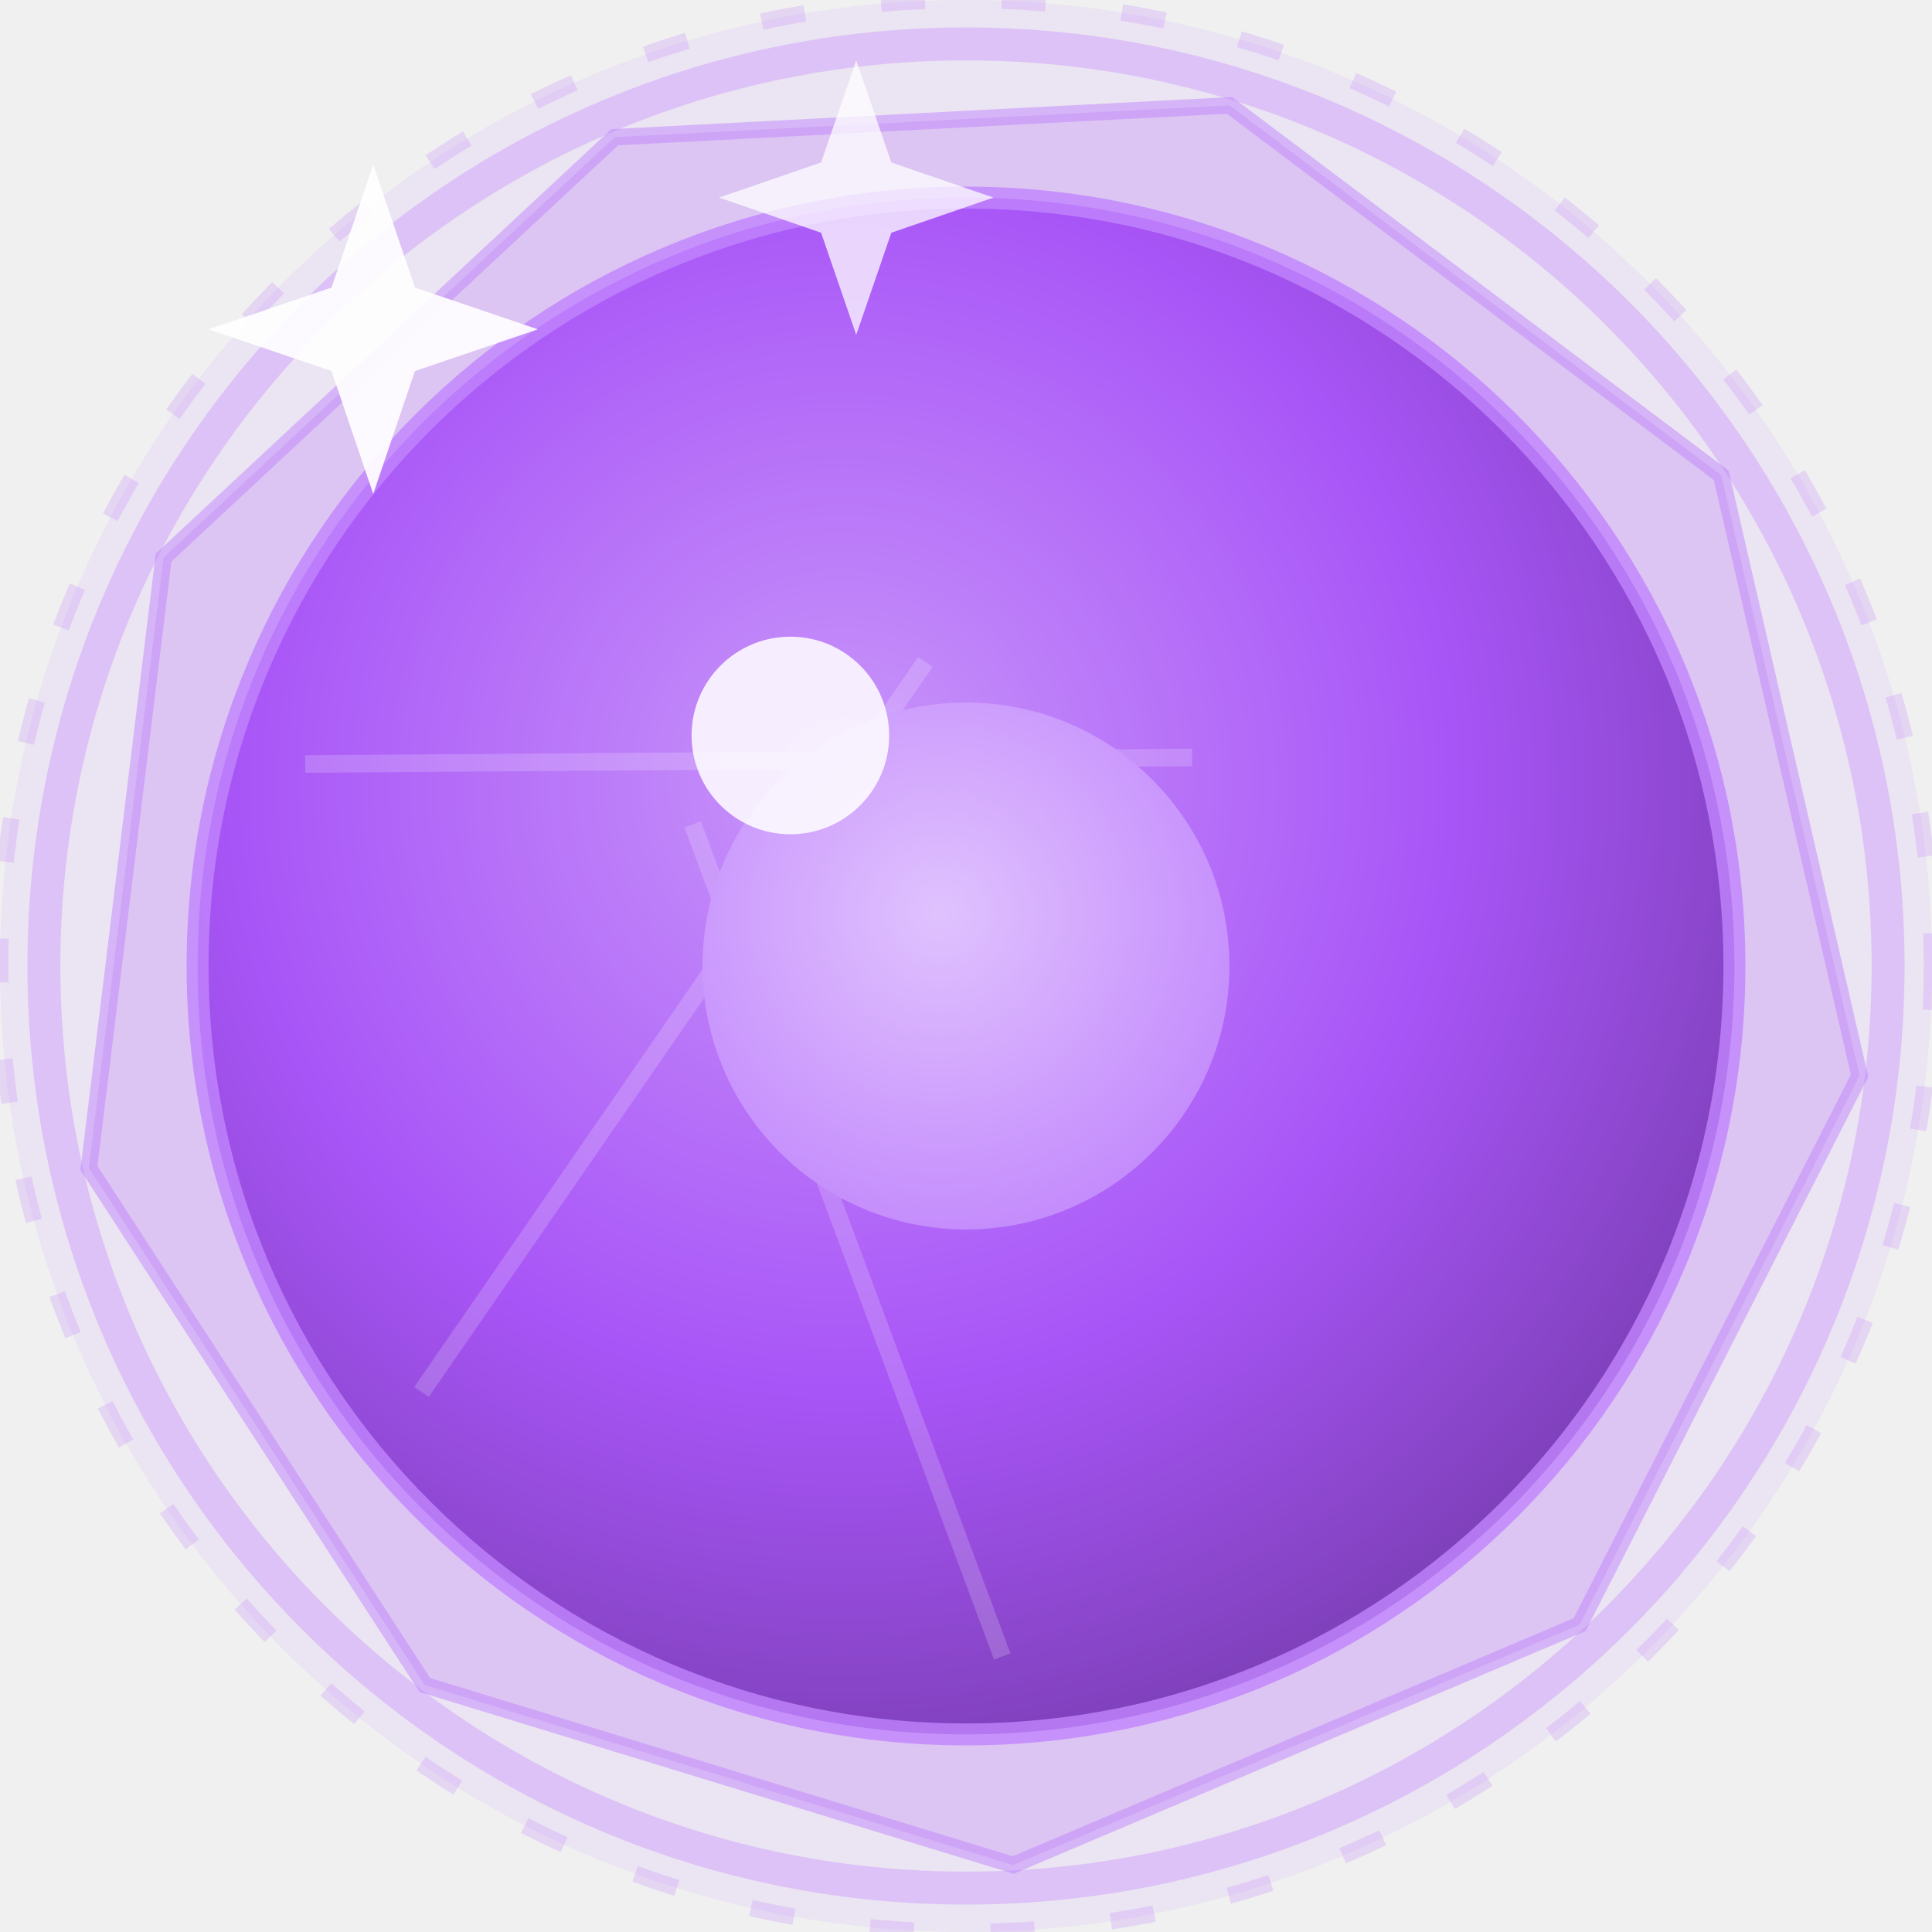
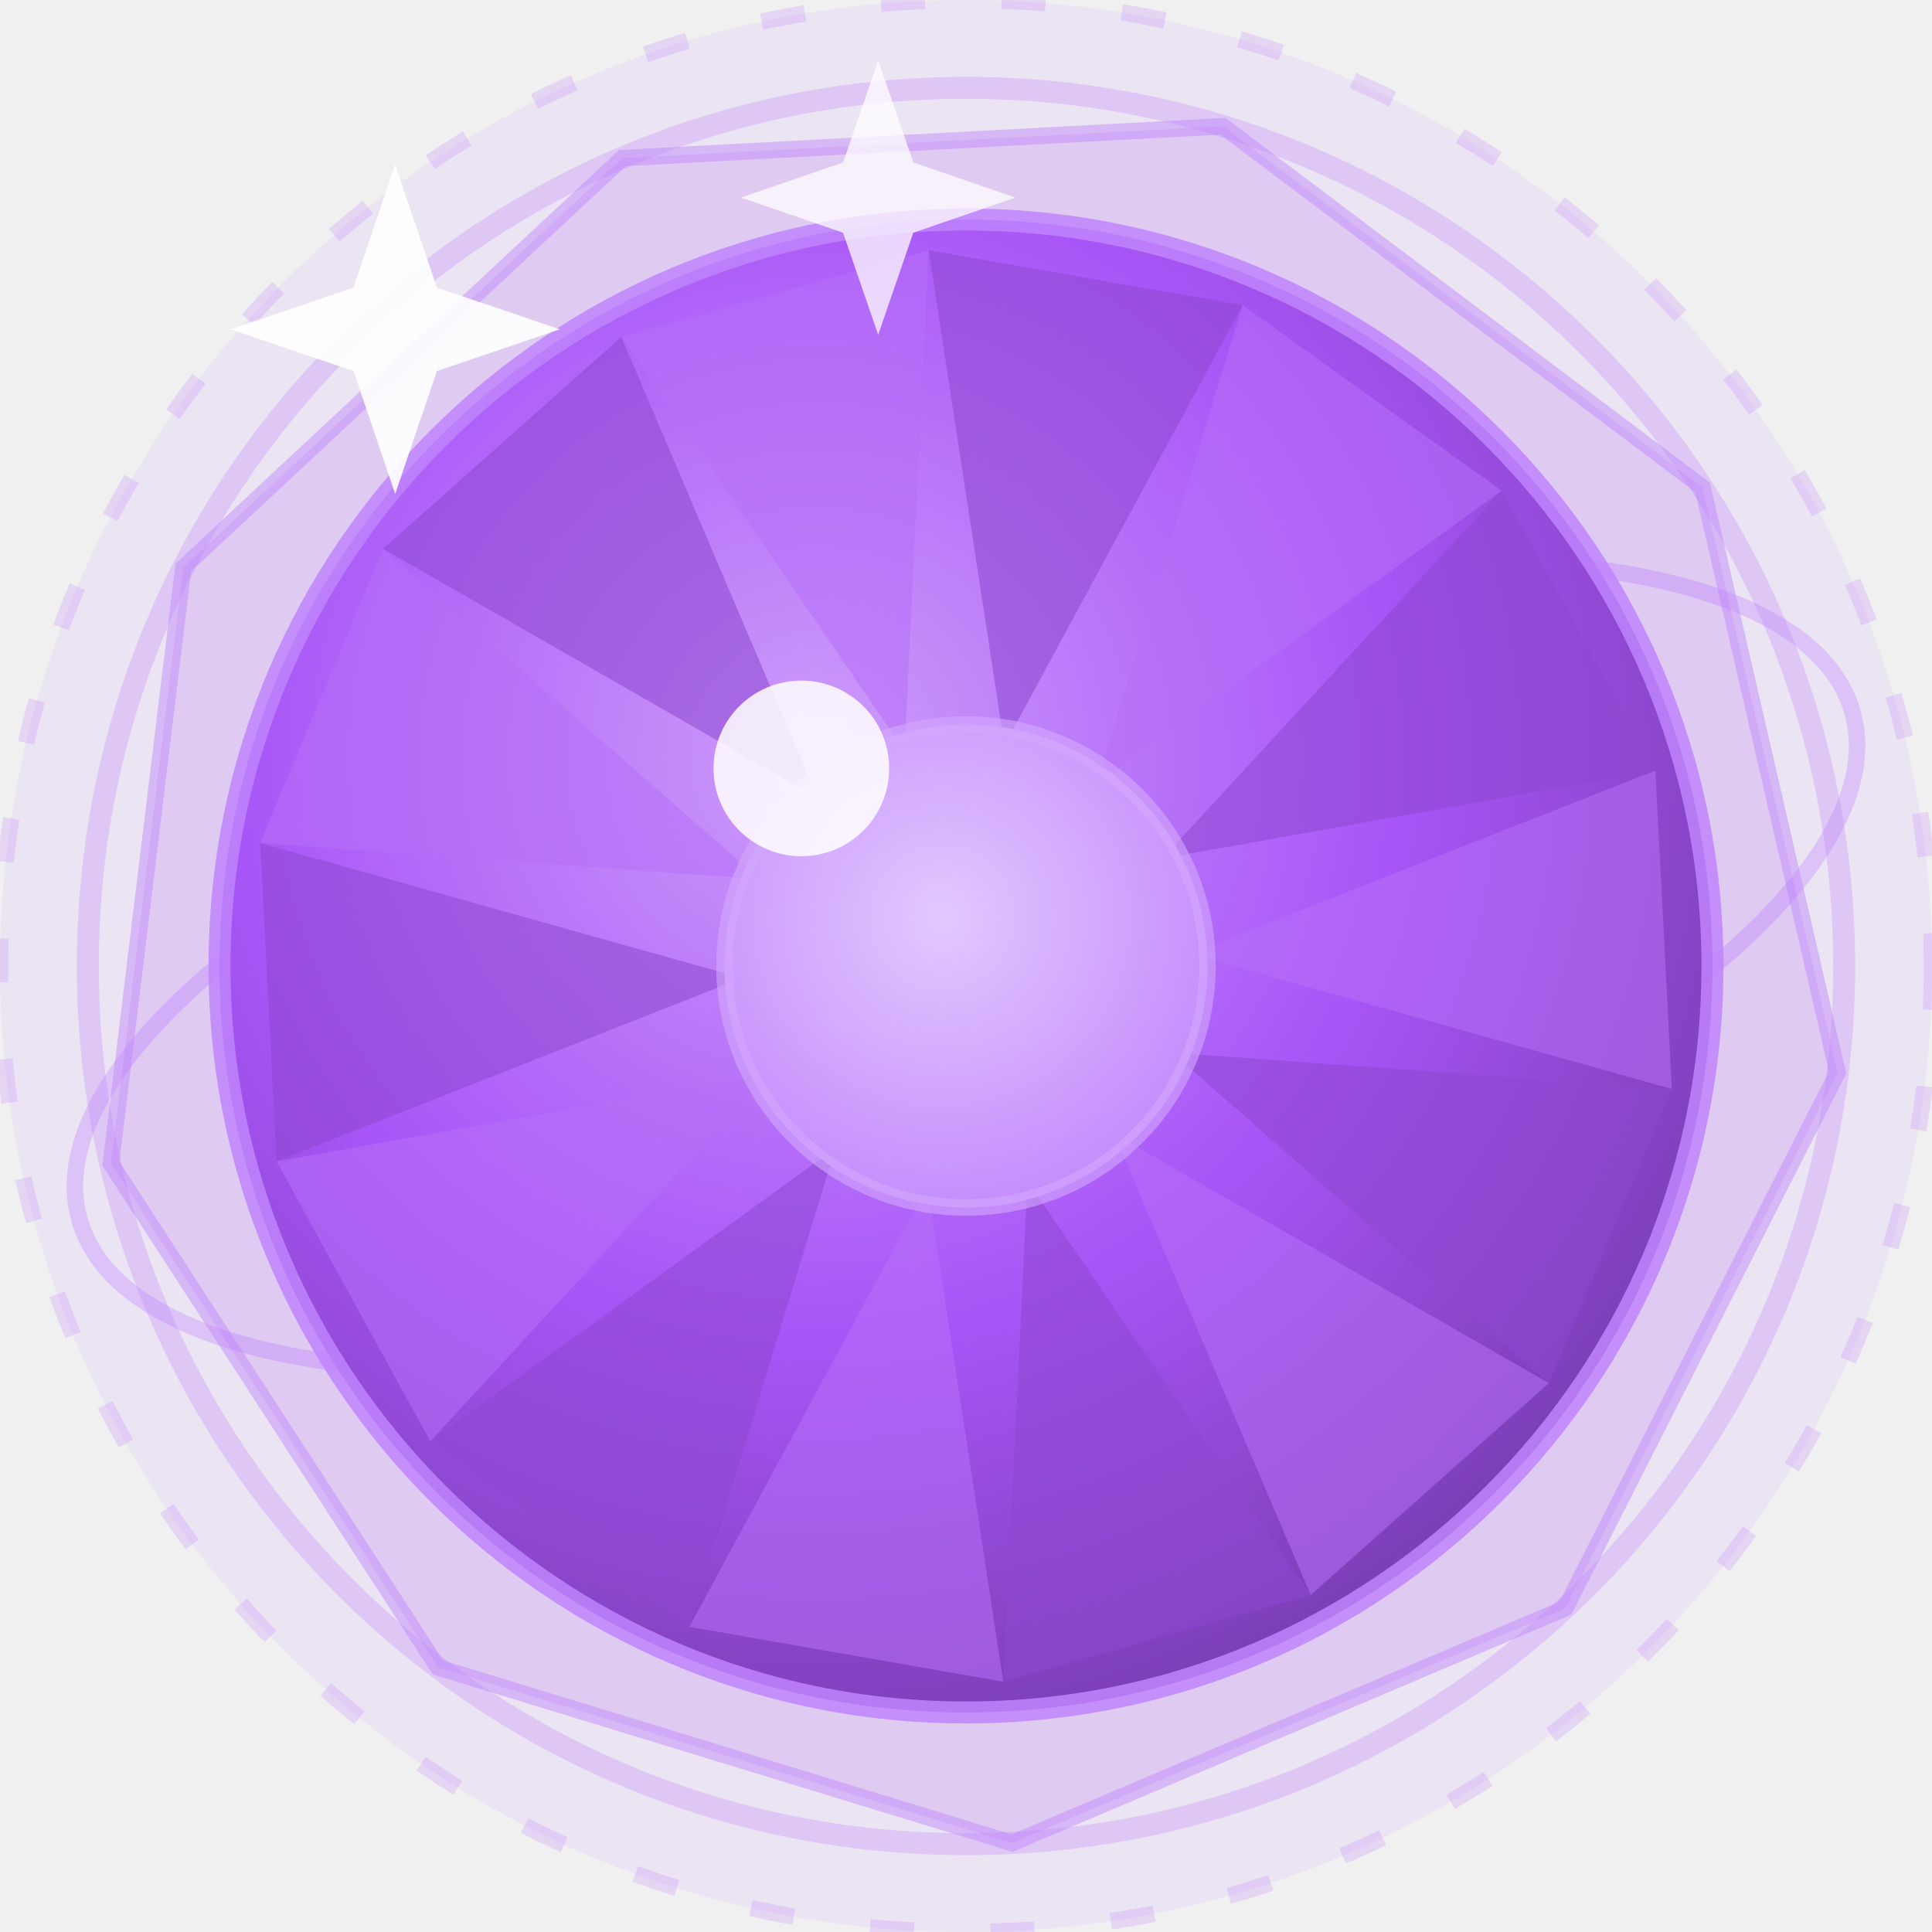
<svg xmlns="http://www.w3.org/2000/svg" width="176" height="176" viewBox="0 0 176 176">
  <defs>
-     <radialGradient id="orb" cx="42%" cy="38%" r="72%">
-       <stop offset="0%" stop-color="#C996FA" />
-       <stop offset="55%" stop-color="#A855F7" />
-       <stop offset="100%" stop-color="#723AA8" />
+     <radialGradient id="orb" cx="40%" cy="36%" r="75%">
+       <stop offset="0%" stop-color="#CD9CFA" />
+       <stop offset="52%" stop-color="#A855F7" />
+       <stop offset="100%" stop-color="#6F38A3" />
    </radialGradient>
    <radialGradient id="core" cx="45%" cy="40%" r="70%">
-       <stop offset="0%" stop-color="#E0C2FE" />
+       <stop offset="0%" stop-color="#E3C8FE" />
      <stop offset="100%" stop-color="#C084FC" />
    </radialGradient>
  </defs>
  <circle cx="88" cy="88" r="88" fill="#C084FC" opacity="0.12" />
-   <circle cx="88" cy="88" r="84" fill="none" stroke="#C084FC" stroke-opacity="0.35" stroke-width="3" />
+   <circle cx="88" cy="88" r="66" fill="#C084FC" opacity="0.10" />
+   <ellipse cx="88" cy="88" rx="84" ry="30" fill="none" stroke="#C084FC" stroke-opacity="0.35" stroke-width="1.5" transform="rotate(-16 88 88)" />
+   <circle cx="88" cy="88" r="80" fill="none" stroke="#C084FC" stroke-opacity="0.3" stroke-width="2" />
  <circle cx="88" cy="88" r="88" fill="none" stroke="#C084FC" stroke-opacity="0.25" stroke-width="1.5" stroke-dasharray="4 7" />
-   <polygon points="92.3,169.9 38.7,153.5 8.1,106.4 14.9,50.8 56.0,12.5 112.0,9.6 156.8,43.3 169.4,98.0 143.9,148.0" fill="#A855F7" fill-opacity="0.22" stroke="#C084FC" stroke-opacity="0.5" stroke-width="1.5" />
-   <polygon points="99.4,29.1 134.6,50.2 148.0,89.0 133.3,127.4 97.4,147.3 57.1,139.4 31.3,107.5 32.0,66.5 58.9,35.5" fill="#C084FC" fill-opacity="0.10" stroke="#C084FC" stroke-opacity="0.3" stroke-width="1" />
-   <circle cx="88" cy="88" r="70" fill="url(#orb)" stroke="#C084FC" stroke-opacity="0.8" stroke-width="2" />
-   <line x1="91.3" y1="150.9" x2="63.1" y2="75.1" stroke="#FFFFFF" stroke-opacity="0.18" stroke-width="1.6" />
-   <line x1="38.4" y1="126.8" x2="84.3" y2="60.3" stroke="#FFFFFF" stroke-opacity="0.18" stroke-width="1.6" />
-   <line x1="27.8" y1="69.6" x2="108.6" y2="69.0" stroke="#FFFFFF" stroke-opacity="0.18" stroke-width="1.6" />
-   <circle cx="88" cy="88" r="24" fill="url(#core)" />
-   <circle cx="72" cy="67" r="9" fill="#FFFFFF" opacity="0.85" />
-   <path d="M49.0,30.0L37.8,33.8L34.0,45.0L30.2,33.8L19.0,30.0L30.2,26.2L34.0,15.0L37.8,26.2Z" fill="#FFFFFF" opacity="0.92" />
-   <path d="M90.5,18.0L81.2,21.2L78.0,30.5L74.8,21.2L65.5,18.0L74.8,14.8L78.0,5.5L81.2,14.8Z" fill="#FFFFFF" opacity="0.74" />
+   <polygon points="92.2,167.9 39.9,151.9 10.1,106.0 16.7,51.7 56.7,14.4 111.4,11.5 155.1,44.4 167.4,97.7 142.6,146.5" fill="#A855F7" fill-opacity="0.18" stroke="#C084FC" stroke-opacity="0.45" stroke-width="1.5" />
+   <circle cx="88" cy="88" r="68" fill="url(#orb)" stroke="#C084FC" stroke-opacity="0.85" stroke-width="2" />
+   <path d="M91.4,153.2 L62.8,148.2 L84.5,108.1 Z" fill="#B670F8" fill-opacity="0.55" />
+   <path d="M62.8,148.2 L39.2,131.3 L76.1,104.6 Z" fill="#8D47CF" fill-opacity="0.55" />
+   <path d="M39.2,131.3 L25.2,105.8 L70.1,97.8 Z" fill="#B670F8" fill-opacity="0.55" />
+   <path d="M25.2,105.8 L23.7,76.8 L67.6,89.1 Z" fill="#8D47CF" fill-opacity="0.55" />
+   <path d="M23.7,76.8 L34.9,50.0 L69.2,80.1 Z" fill="#B670F8" fill-opacity="0.55" />
+   <path d="M34.9,50.0 L56.6,30.7 L74.5,72.7 Z" fill="#8D47CF" fill-opacity="0.55" />
+   <path d="M56.6,30.7 L84.6,22.8 L82.4,68.4 Z" fill="#B670F8" fill-opacity="0.55" />
+   <path d="M84.6,22.8 L113.2,27.8 L91.5,67.9 Z" fill="#8D47CF" fill-opacity="0.55" />
+   <path d="M113.2,27.8 L136.8,44.7 L99.9,71.4 Z" fill="#B670F8" fill-opacity="0.55" />
+   <path d="M136.8,44.7 L150.8,70.2 L105.9,78.2 Z" fill="#8D47CF" fill-opacity="0.55" />
+   <path d="M150.8,70.2 L152.3,99.2 L108.4,86.9 Z" fill="#B670F8" fill-opacity="0.55" />
+   <path d="M152.3,99.2 L141.1,126.0 L106.8,95.9 Z" fill="#8D47CF" fill-opacity="0.55" />
+   <path d="M141.1,126.0 L119.4,145.3 L101.5,103.3 Z" fill="#B670F8" fill-opacity="0.55" />
+   <path d="M119.4,145.3 L91.4,153.2 L93.6,107.6 Z" fill="#8D47CF" fill-opacity="0.55" />
+   <circle cx="88" cy="88" r="22" fill="url(#core)" stroke="#D3A9FD" stroke-opacity="0.6" stroke-width="1.5" />
+   <circle cx="73" cy="70" r="8" fill="#FFFFFF" opacity="0.85" />
+   <path d="M51.0,30.0L39.8,33.8L36.0,45.0L32.2,33.8L21.0,30.0L32.2,26.2L36.0,15.0L39.8,26.2Z" fill="#FFFFFF" opacity="0.92" />
+   <path d="M92.5,18.0L83.2,21.2L80.0,30.5L76.8,21.2L67.5,18.0L76.8,14.8L80.0,5.5L83.2,14.8Z" fill="#FFFFFF" opacity="0.74" />
</svg>
